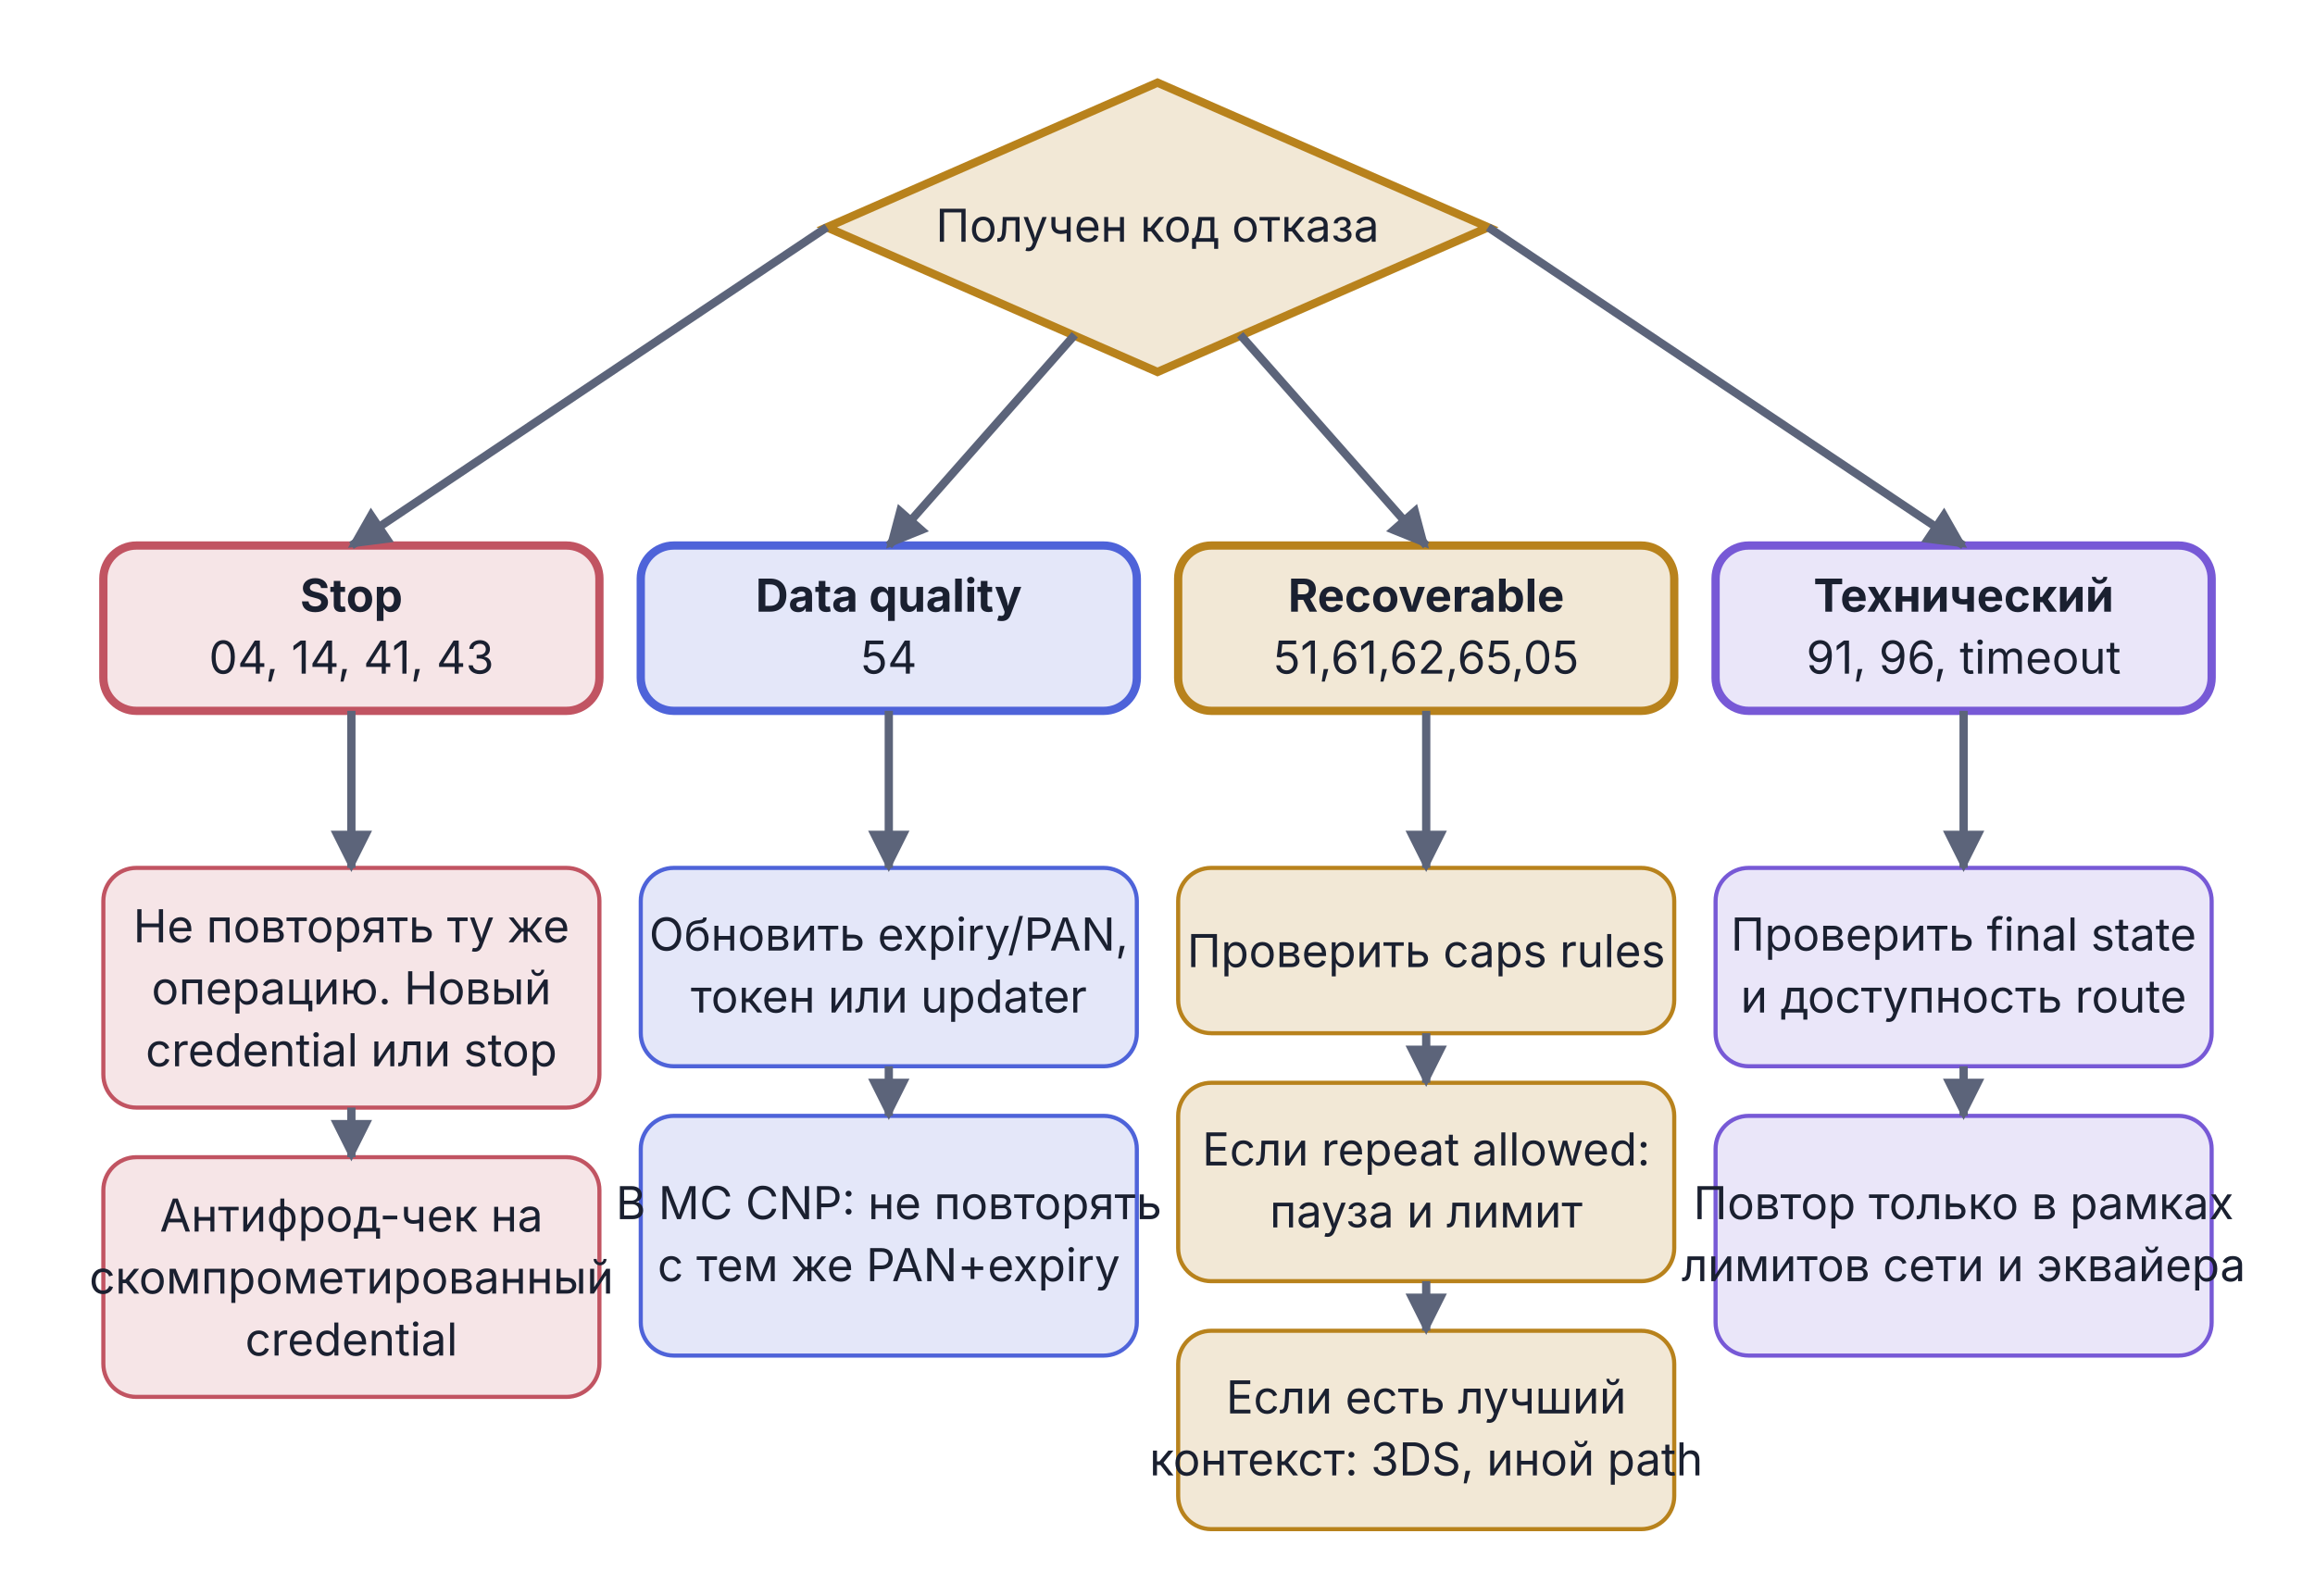
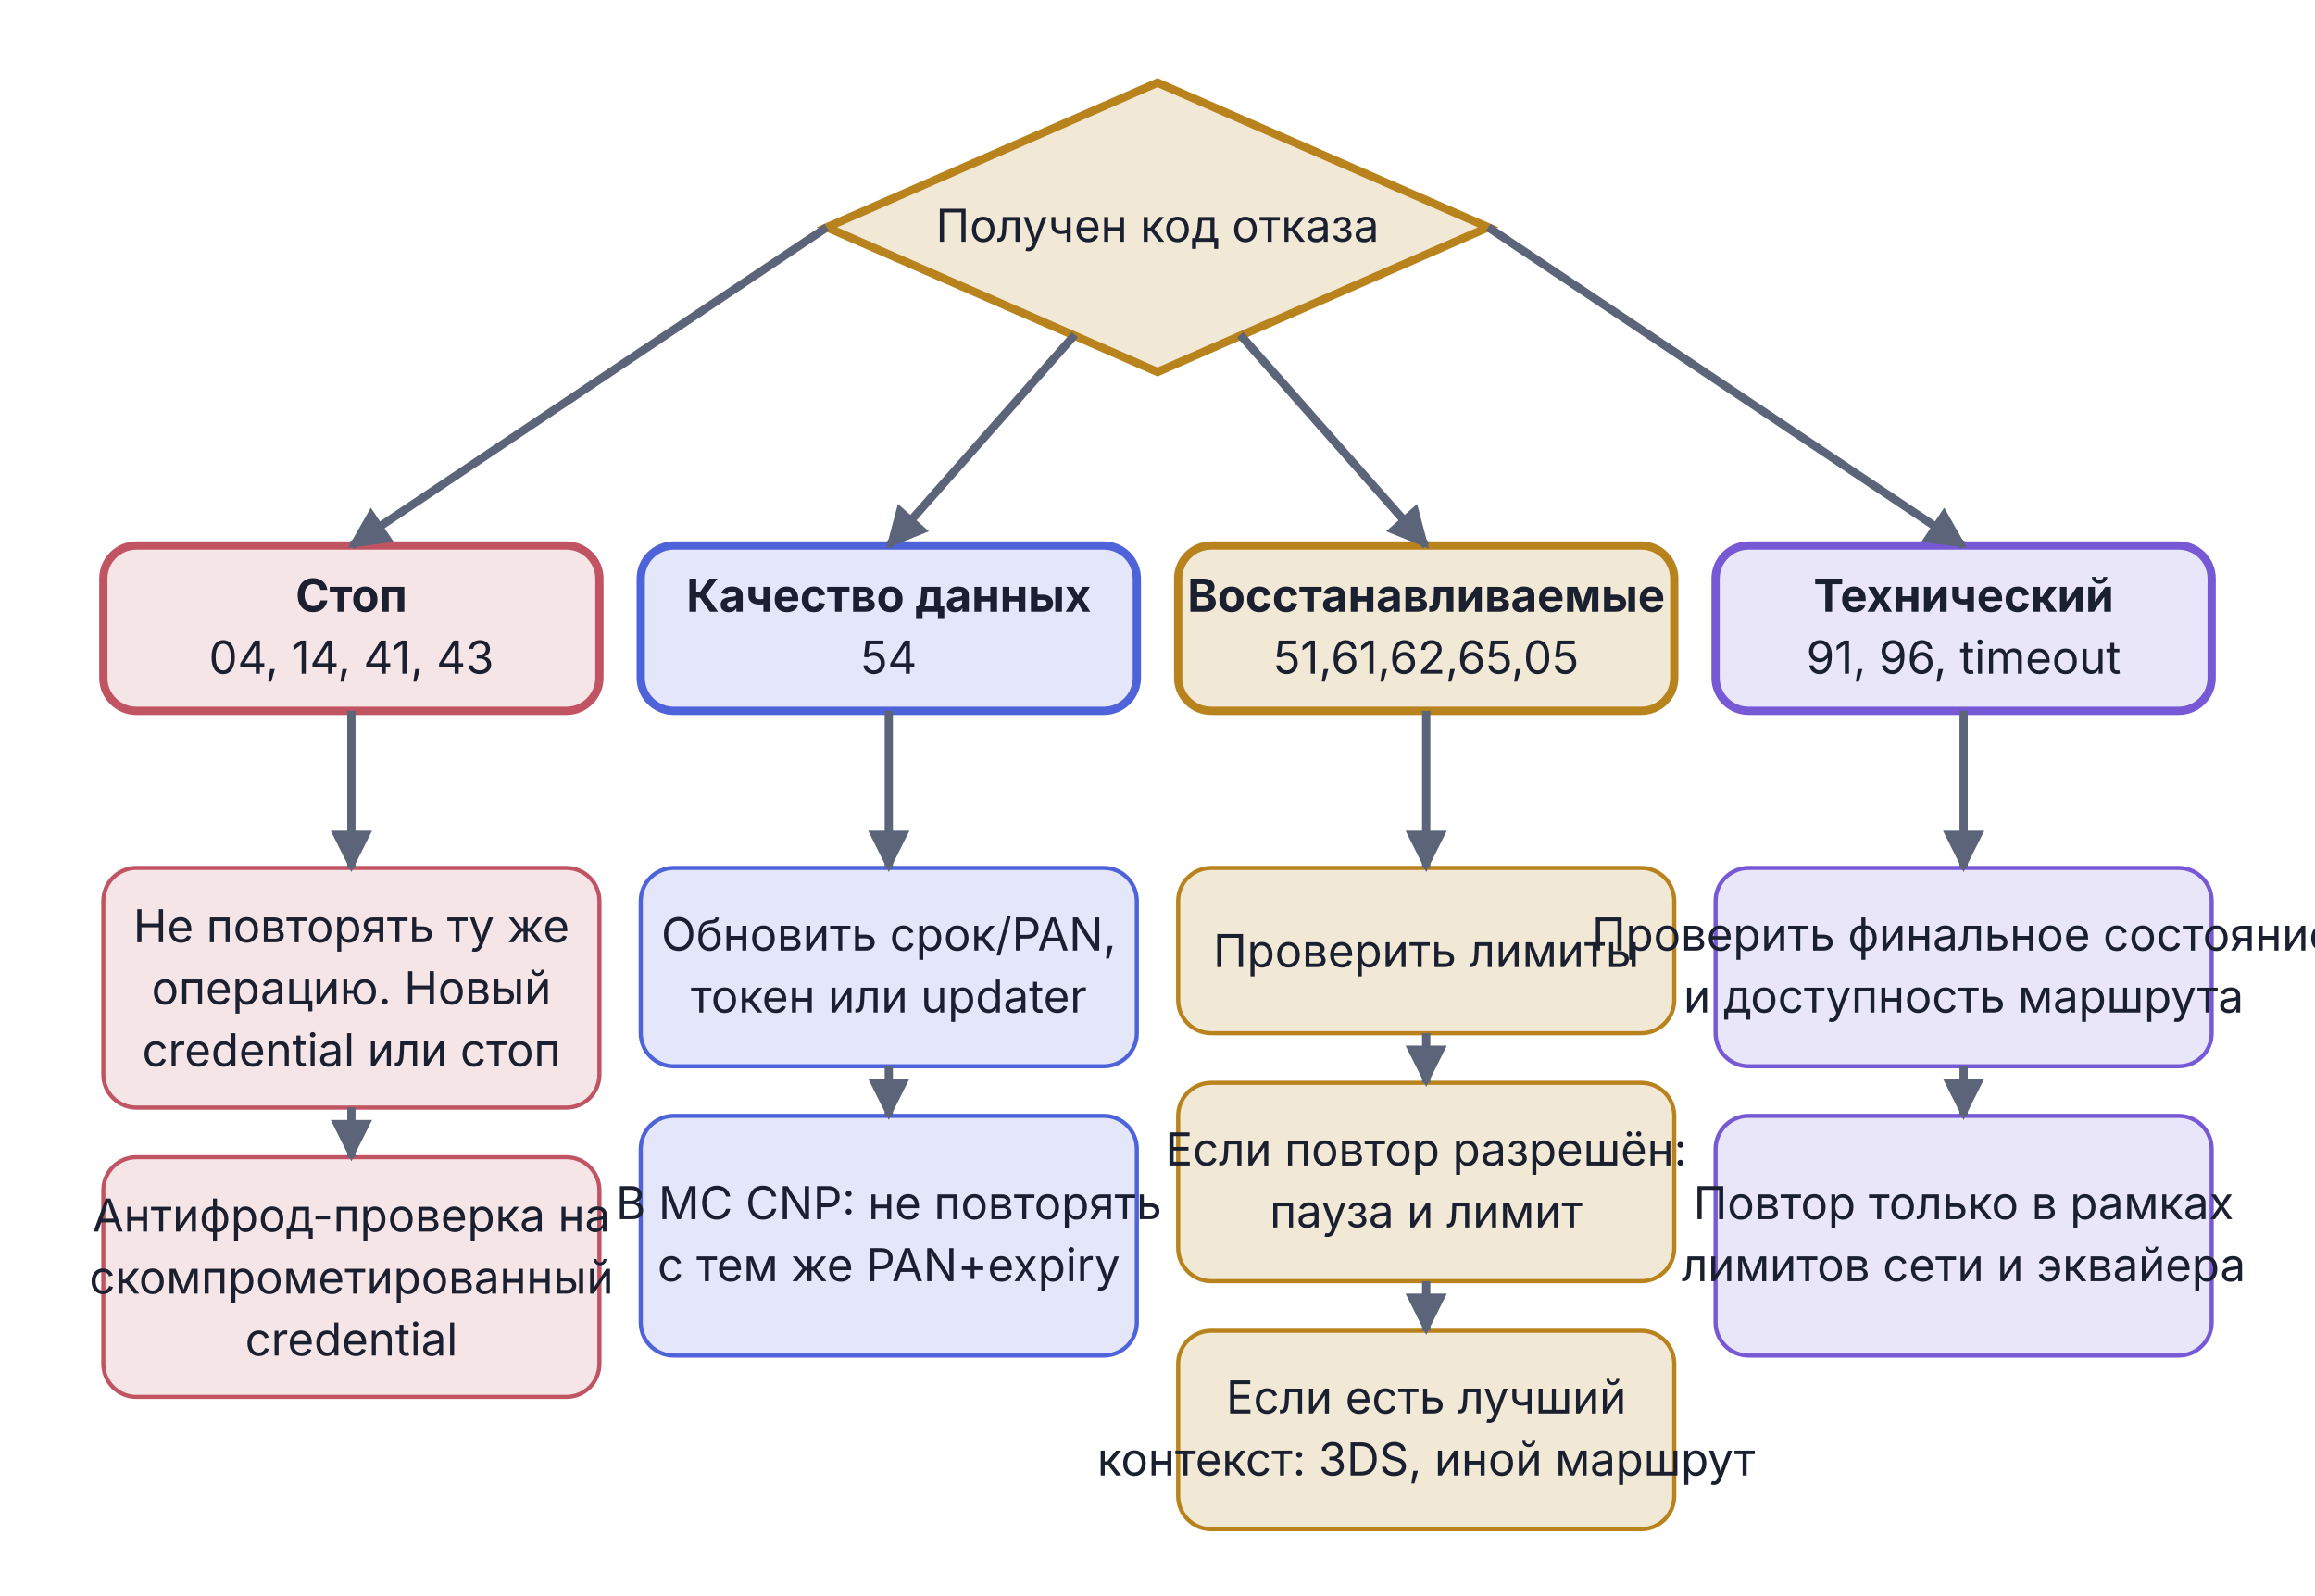
<svg xmlns="http://www.w3.org/2000/svg" viewBox="0 0 560 386" width="560" height="386">
  <defs>
    <marker id="arr-Muted" viewBox="0 0 10 10" refX="9" refY="5" markerWidth="5" markerHeight="5" orient="auto">
      <path d="M0,0 L10,5 L0,10 Z" fill="#5C647A" />
    </marker>
    <marker id="arr-Muted-s" viewBox="0 0 10 10" refX="1" refY="5" markerWidth="5" markerHeight="5" orient="auto">
      <path d="M10,0 L0,5 L10,10 Z" fill="#5C647A" />
    </marker>
  </defs>
  <polygon points="280.0,20.0 360.0,55.0 280.0,90.0 200.0,55.0" fill="#B8821C" fill-opacity="0.18" stroke="#B8821C" stroke-width="2" />
  <text x="280.0" y="58.5" text-anchor="middle" font-family="Inter, -apple-system, BlinkMacSystemFont, 'Helvetica Neue', Arial, sans-serif" font-size="11" font-weight="normal" fill="#1A2030">Получен код отказа</text>
  <rect x="25.0" y="132.0" width="120" height="40" rx="8" fill="#C15462" fill-opacity="0.15" stroke="#C15462" stroke-width="2" />
-   <text x="85.0" y="148.0" text-anchor="middle" font-family="Inter, -apple-system, BlinkMacSystemFont, 'Helvetica Neue', Arial, sans-serif" font-size="11" font-weight="bold" fill="#1A2030">Stop</text>
+   <text x="85.0" y="148.0" text-anchor="middle" font-family="Inter, -apple-system, BlinkMacSystemFont, 'Helvetica Neue', Arial, sans-serif" font-size="11" font-weight="bold" fill="#1A2030">Стоп</text>
  <text x="85.0" y="163.0" text-anchor="middle" font-family="Inter, -apple-system, BlinkMacSystemFont, 'Helvetica Neue', Arial, sans-serif" font-size="11" font-weight="normal" fill="#1A2030">04, 14, 41, 43</text>
  <rect x="155.0" y="132.0" width="120" height="40" rx="8" fill="#4E63D9" fill-opacity="0.15" stroke="#4E63D9" stroke-width="2" />
-   <text x="215.0" y="148.0" text-anchor="middle" font-family="Inter, -apple-system, BlinkMacSystemFont, 'Helvetica Neue', Arial, sans-serif" font-size="11" font-weight="bold" fill="#1A2030">Data quality</text>
+   <text x="215.0" y="148.0" text-anchor="middle" font-family="Inter, -apple-system, BlinkMacSystemFont, 'Helvetica Neue', Arial, sans-serif" font-size="11" font-weight="bold" fill="#1A2030">Качество данных</text>
  <text x="215.0" y="163.0" text-anchor="middle" font-family="Inter, -apple-system, BlinkMacSystemFont, 'Helvetica Neue', Arial, sans-serif" font-size="11" font-weight="normal" fill="#1A2030">54</text>
  <rect x="285.0" y="132.0" width="120" height="40" rx="8" fill="#B8821C" fill-opacity="0.18" stroke="#B8821C" stroke-width="2" />
-   <text x="345.0" y="148.0" text-anchor="middle" font-family="Inter, -apple-system, BlinkMacSystemFont, 'Helvetica Neue', Arial, sans-serif" font-size="11" font-weight="bold" fill="#1A2030">Recoverable</text>
+   <text x="345.0" y="148.0" text-anchor="middle" font-family="Inter, -apple-system, BlinkMacSystemFont, 'Helvetica Neue', Arial, sans-serif" font-size="11" font-weight="bold" fill="#1A2030">Восстанавливаемые</text>
  <text x="345.0" y="163.0" text-anchor="middle" font-family="Inter, -apple-system, BlinkMacSystemFont, 'Helvetica Neue', Arial, sans-serif" font-size="11" font-weight="normal" fill="#1A2030">51,61,62,65,05</text>
  <rect x="415.0" y="132.0" width="120" height="40" rx="8" fill="#7759D6" fill-opacity="0.15" stroke="#7759D6" stroke-width="2" />
  <text x="475.0" y="148.0" text-anchor="middle" font-family="Inter, -apple-system, BlinkMacSystemFont, 'Helvetica Neue', Arial, sans-serif" font-size="11" font-weight="bold" fill="#1A2030">Технический</text>
  <text x="475.0" y="163.0" text-anchor="middle" font-family="Inter, -apple-system, BlinkMacSystemFont, 'Helvetica Neue', Arial, sans-serif" font-size="11" font-weight="normal" fill="#1A2030">91, 96, timeout</text>
  <line x1="200.0" y1="55.0" x2="85.0" y2="132.0" stroke="#5C647A" stroke-width="2" marker-end="url(#arr-Muted)" />
  <line x1="260.0" y1="81.0" x2="215.0" y2="132.0" stroke="#5C647A" stroke-width="2" marker-end="url(#arr-Muted)" />
  <line x1="300.0" y1="81.0" x2="345.0" y2="132.0" stroke="#5C647A" stroke-width="2" marker-end="url(#arr-Muted)" />
  <line x1="360.0" y1="55.0" x2="475.0" y2="132.0" stroke="#5C647A" stroke-width="2" marker-end="url(#arr-Muted)" />
  <rect x="25.0" y="210.0" width="120" height="58" rx="8" fill="#C15462" fill-opacity="0.15" stroke="#C15462" stroke-width="1" />
  <text x="85.0" y="228.0" text-anchor="middle" font-family="Inter, -apple-system, BlinkMacSystemFont, 'Helvetica Neue', Arial, sans-serif" font-size="11" font-weight="normal" fill="#1A2030">Не повторять ту же</text>
  <text x="85.0" y="243.0" text-anchor="middle" font-family="Inter, -apple-system, BlinkMacSystemFont, 'Helvetica Neue', Arial, sans-serif" font-size="11" font-weight="normal" fill="#1A2030">операцию. Новый</text>
-   <text x="85.0" y="258.0" text-anchor="middle" font-family="Inter, -apple-system, BlinkMacSystemFont, 'Helvetica Neue', Arial, sans-serif" font-size="11" font-weight="normal" fill="#1A2030">credential или stop</text>
+   <text x="85.0" y="258.0" text-anchor="middle" font-family="Inter, -apple-system, BlinkMacSystemFont, 'Helvetica Neue', Arial, sans-serif" font-size="11" font-weight="normal" fill="#1A2030">credential или стоп</text>
  <rect x="25.0" y="280.0" width="120" height="58" rx="8" fill="#C15462" fill-opacity="0.15" stroke="#C15462" stroke-width="1" />
-   <text x="85.0" y="298.0" text-anchor="middle" font-family="Inter, -apple-system, BlinkMacSystemFont, 'Helvetica Neue', Arial, sans-serif" font-size="11" font-weight="normal" fill="#1A2030">Антифрод-чек на</text>
+   <text x="85.0" y="298.0" text-anchor="middle" font-family="Inter, -apple-system, BlinkMacSystemFont, 'Helvetica Neue', Arial, sans-serif" font-size="11" font-weight="normal" fill="#1A2030">Антифрод-проверка на</text>
  <text x="85.0" y="313.0" text-anchor="middle" font-family="Inter, -apple-system, BlinkMacSystemFont, 'Helvetica Neue', Arial, sans-serif" font-size="11" font-weight="normal" fill="#1A2030">скомпрометированный</text>
  <text x="85.0" y="328.0" text-anchor="middle" font-family="Inter, -apple-system, BlinkMacSystemFont, 'Helvetica Neue', Arial, sans-serif" font-size="11" font-weight="normal" fill="#1A2030">credential</text>
  <rect x="155.0" y="210.0" width="120" height="48" rx="8" fill="#4E63D9" fill-opacity="0.15" stroke="#4E63D9" stroke-width="1" />
-   <text x="215.0" y="230.0" text-anchor="middle" font-family="Inter, -apple-system, BlinkMacSystemFont, 'Helvetica Neue', Arial, sans-serif" font-size="11" font-weight="normal" fill="#1A2030">Обновить expiry/PAN,</text>
+   <text x="215.0" y="230.0" text-anchor="middle" font-family="Inter, -apple-system, BlinkMacSystemFont, 'Helvetica Neue', Arial, sans-serif" font-size="11" font-weight="normal" fill="#1A2030">Обновить срок/PAN,</text>
  <text x="215.0" y="245.0" text-anchor="middle" font-family="Inter, -apple-system, BlinkMacSystemFont, 'Helvetica Neue', Arial, sans-serif" font-size="11" font-weight="normal" fill="#1A2030">токен или updater</text>
  <rect x="155.0" y="270.0" width="120" height="58" rx="8" fill="#4E63D9" fill-opacity="0.15" stroke="#4E63D9" stroke-width="1" />
  <text x="215.0" y="295.0" text-anchor="middle" font-family="Inter, -apple-system, BlinkMacSystemFont, 'Helvetica Neue', Arial, sans-serif" font-size="11" font-weight="normal" fill="#1A2030">В MC CNP: не повторять</text>
  <text x="215.0" y="310.0" text-anchor="middle" font-family="Inter, -apple-system, BlinkMacSystemFont, 'Helvetica Neue', Arial, sans-serif" font-size="11" font-weight="normal" fill="#1A2030">с тем же PAN+expiry</text>
  <rect x="285.0" y="210.0" width="120" height="40" rx="8" fill="#B8821C" fill-opacity="0.18" stroke="#B8821C" stroke-width="1" />
-   <text x="345.0" y="234.0" text-anchor="middle" font-family="Inter, -apple-system, BlinkMacSystemFont, 'Helvetica Neue', Arial, sans-serif" font-size="11" font-weight="normal" fill="#1A2030">Проверить caps rules</text>
+   <text x="345.0" y="234.0" text-anchor="middle" font-family="Inter, -apple-system, BlinkMacSystemFont, 'Helvetica Neue', Arial, sans-serif" font-size="11" font-weight="normal" fill="#1A2030">Проверить лимиты</text>
  <rect x="285.0" y="262.0" width="120" height="48" rx="8" fill="#B8821C" fill-opacity="0.18" stroke="#B8821C" stroke-width="1" />
-   <text x="345.0" y="282.0" text-anchor="middle" font-family="Inter, -apple-system, BlinkMacSystemFont, 'Helvetica Neue', Arial, sans-serif" font-size="11" font-weight="normal" fill="#1A2030">Если repeat allowed:</text>
+   <text x="345.0" y="282.0" text-anchor="middle" font-family="Inter, -apple-system, BlinkMacSystemFont, 'Helvetica Neue', Arial, sans-serif" font-size="11" font-weight="normal" fill="#1A2030">Если повтор разрешён:</text>
  <text x="345.0" y="297.0" text-anchor="middle" font-family="Inter, -apple-system, BlinkMacSystemFont, 'Helvetica Neue', Arial, sans-serif" font-size="11" font-weight="normal" fill="#1A2030">пауза и лимит</text>
  <rect x="285.0" y="322.0" width="120" height="48" rx="8" fill="#B8821C" fill-opacity="0.18" stroke="#B8821C" stroke-width="1" />
  <text x="345.0" y="342.0" text-anchor="middle" font-family="Inter, -apple-system, BlinkMacSystemFont, 'Helvetica Neue', Arial, sans-serif" font-size="11" font-weight="normal" fill="#1A2030">Если есть лучший</text>
-   <text x="345.0" y="357.0" text-anchor="middle" font-family="Inter, -apple-system, BlinkMacSystemFont, 'Helvetica Neue', Arial, sans-serif" font-size="11" font-weight="normal" fill="#1A2030">контекст: 3DS, иной path</text>
+   <text x="345.0" y="357.0" text-anchor="middle" font-family="Inter, -apple-system, BlinkMacSystemFont, 'Helvetica Neue', Arial, sans-serif" font-size="11" font-weight="normal" fill="#1A2030">контекст: 3DS, иной маршрут</text>
  <rect x="415.0" y="210.0" width="120" height="48" rx="8" fill="#7759D6" fill-opacity="0.15" stroke="#7759D6" stroke-width="1" />
-   <text x="475.0" y="230.0" text-anchor="middle" font-family="Inter, -apple-system, BlinkMacSystemFont, 'Helvetica Neue', Arial, sans-serif" font-size="11" font-weight="normal" fill="#1A2030">Проверить final state</text>
-   <text x="475.0" y="245.0" text-anchor="middle" font-family="Inter, -apple-system, BlinkMacSystemFont, 'Helvetica Neue', Arial, sans-serif" font-size="11" font-weight="normal" fill="#1A2030">и доступность route</text>
+   <text x="475.0" y="230.0" text-anchor="middle" font-family="Inter, -apple-system, BlinkMacSystemFont, 'Helvetica Neue', Arial, sans-serif" font-size="11" font-weight="normal" fill="#1A2030">Проверить финальное состояние</text>
+   <text x="475.0" y="245.0" text-anchor="middle" font-family="Inter, -apple-system, BlinkMacSystemFont, 'Helvetica Neue', Arial, sans-serif" font-size="11" font-weight="normal" fill="#1A2030">и доступность маршрута</text>
  <rect x="415.0" y="270.0" width="120" height="58" rx="8" fill="#7759D6" fill-opacity="0.15" stroke="#7759D6" stroke-width="1" />
  <text x="475.0" y="295.0" text-anchor="middle" font-family="Inter, -apple-system, BlinkMacSystemFont, 'Helvetica Neue', Arial, sans-serif" font-size="11" font-weight="normal" fill="#1A2030">Повтор только в рамках</text>
  <text x="475.0" y="310.0" text-anchor="middle" font-family="Inter, -apple-system, BlinkMacSystemFont, 'Helvetica Neue', Arial, sans-serif" font-size="11" font-weight="normal" fill="#1A2030">лимитов сети и эквайера</text>
  <line x1="85.0" y1="172.0" x2="85.0" y2="210.0" stroke="#5C647A" stroke-width="2" marker-end="url(#arr-Muted)" />
  <line x1="85.0" y1="268.0" x2="85.0" y2="280.0" stroke="#5C647A" stroke-width="2" marker-end="url(#arr-Muted)" />
  <line x1="215.0" y1="172.0" x2="215.0" y2="210.0" stroke="#5C647A" stroke-width="2" marker-end="url(#arr-Muted)" />
  <line x1="215.0" y1="258.0" x2="215.0" y2="270.0" stroke="#5C647A" stroke-width="2" marker-end="url(#arr-Muted)" />
  <line x1="345.0" y1="172.0" x2="345.0" y2="210.0" stroke="#5C647A" stroke-width="2" marker-end="url(#arr-Muted)" />
  <line x1="345.0" y1="250.0" x2="345.0" y2="262.0" stroke="#5C647A" stroke-width="2" marker-end="url(#arr-Muted)" />
  <line x1="345.0" y1="310.0" x2="345.0" y2="322.0" stroke="#5C647A" stroke-width="2" marker-end="url(#arr-Muted)" />
  <line x1="475.0" y1="172.0" x2="475.0" y2="210.0" stroke="#5C647A" stroke-width="2" marker-end="url(#arr-Muted)" />
  <line x1="475.0" y1="258.0" x2="475.0" y2="270.0" stroke="#5C647A" stroke-width="2" marker-end="url(#arr-Muted)" />
</svg>
